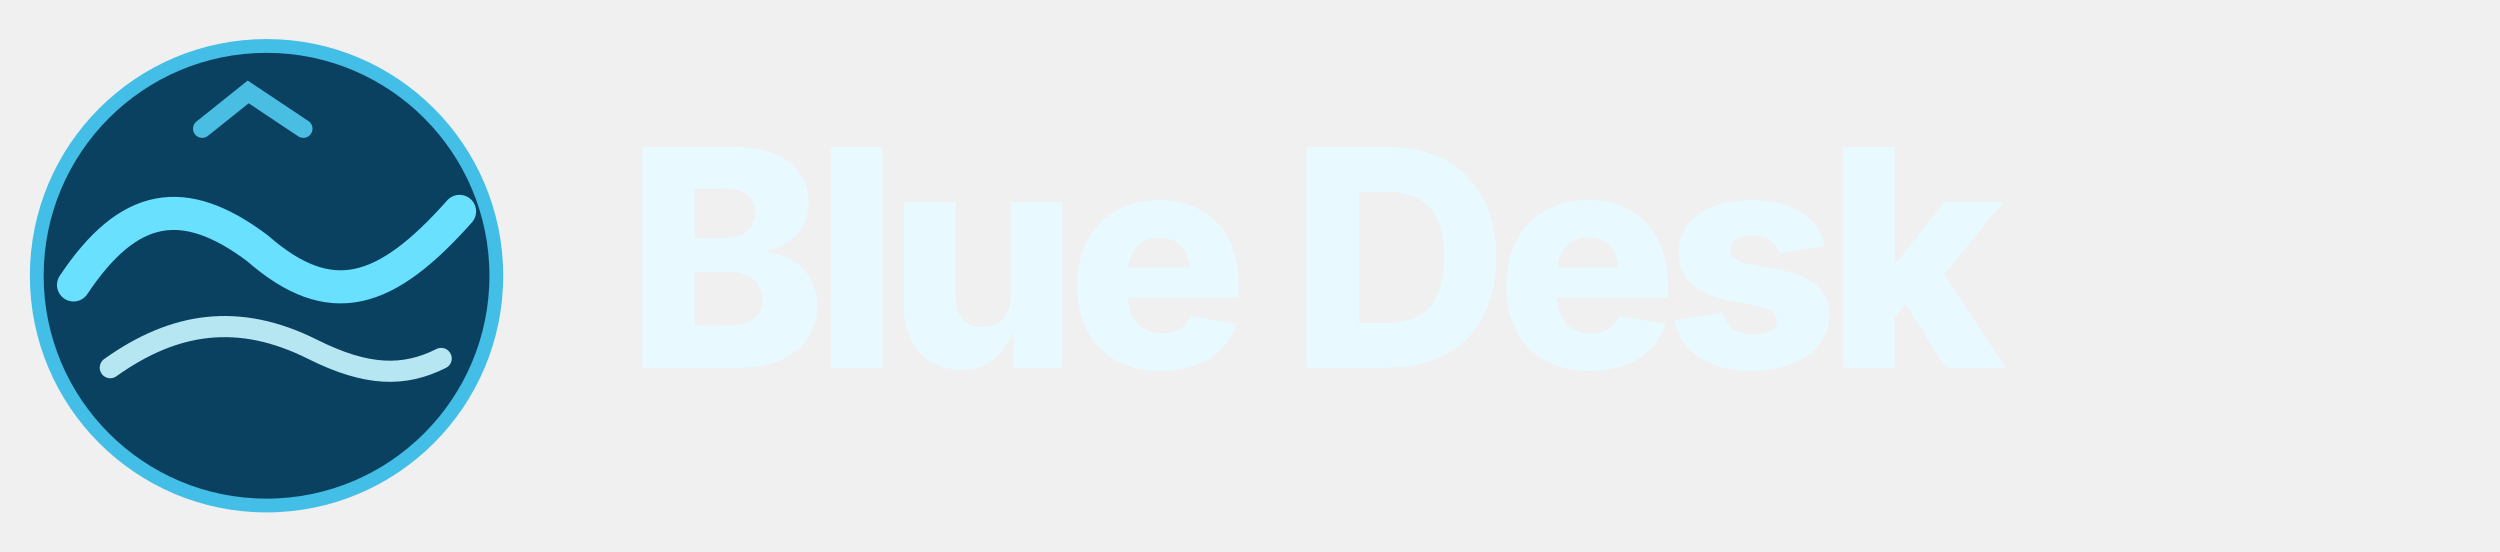
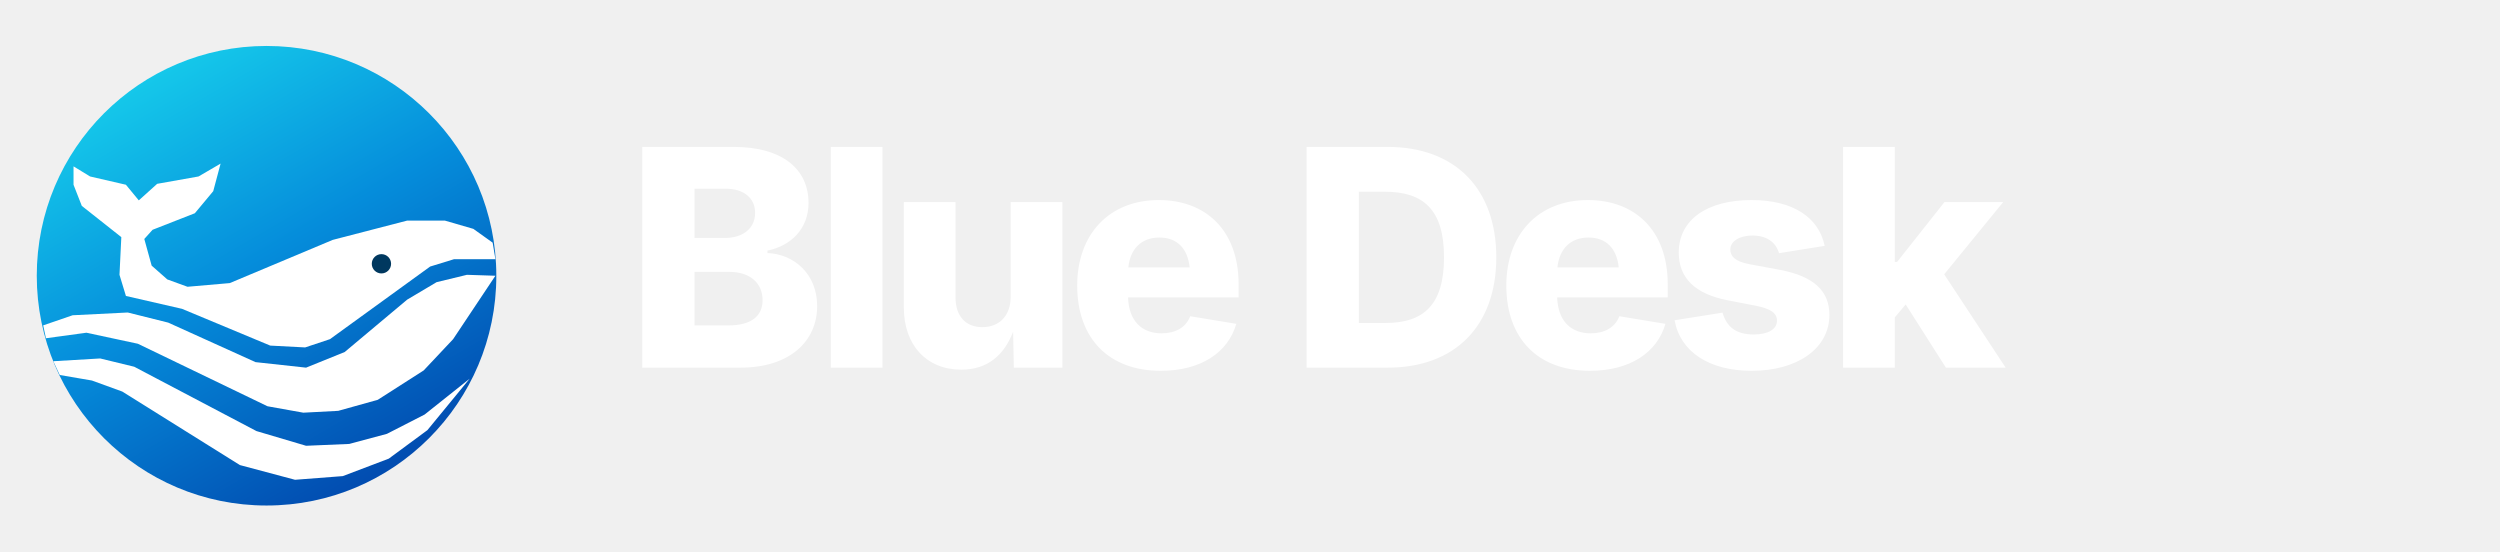
<svg xmlns="http://www.w3.org/2000/svg" width="272" height="60" viewBox="0 0 272 60" fill="none" role="img" aria-labelledby="title desc">
-   <circle cx="29" cy="30" r="25" fill="#0A4160" stroke="#43BEE7" stroke-width="1.5" />
-   <path d="M8 31c6-9 12-10 20-4 8 7 14 5 22-4" stroke="#6AE0FF" stroke-width="3.6" stroke-linecap="round" />
-   <path d="M12 40c7-5 14-6 22-2 6 3 10 3 14 1" stroke="#C5F4FF" stroke-width="2.3" stroke-linecap="round" opacity=".92" />
-   <path d="M22 14l5-4 6 4" stroke="#4ABDE3" stroke-width="2" stroke-linecap="round" />
-   <text x="68" y="40" fill="#E8FAFF" font-size="33" font-weight="800" font-family="Inter,Segoe UI,Arial,sans-serif" letter-spacing="-1.4">Blue Desk</text>
+   <defs>
+     <linearGradient id="sea" x1="16" y1="5" x2="45" y2="55" gradientUnits="userSpaceOnUse">
+       <stop stop-color="#17D0EC" />
+       <stop offset=".45" stop-color="#058DDB" />
+       <stop offset="1" stop-color="#0141A9" />
+     </linearGradient>
+     <clipPath id="orb">
+       <circle cx="29" cy="30" r="25" />
+     </clipPath>
+   </defs>
+   <circle cx="29" cy="30" r="25" fill="url(#sea)" />
+   <g clip-path="url(#orb)" fill="#FFFFFF">
+     <path d="M8 18.1 8 20.1 8.9 22.4 13.2 25.8 13 29.9 13.7 32.2 19.8 33.6 29.4 37.6 33.2 37.8 35.9 36.9 46.8 29 49.4 28.2 53.9 28.2 53.6 26.4 51.5 24.9 48.4 24 44.3 24 36.2 26.1 25 30.8 20.4 31.2 18.2 30.4 16.5 28.9 15.7 26 16.6 25 21.2 23.2 23.2 20.8 24 17.8 21.6 19.2 17.1 20 15.1 21.8 13.7 20.1 9.8 19.2Z" />
+     <path d="M53.9 30 50.8 29.9 47.5 30.7 44.3 32.6 37.5 38.3 33.3 40 27.8 39.4 18.3 35.1 13.9 34 7.9 34.3 4.7 35.4 5 36.8 9.4 36.2 15 37.4 29.1 44.2 33 44.9 36.8 44.7 41.1 43.5 46.1 40.3 49.3 36.9Z" />
+     <path d="M5.8 39.3 6.5 40.8 10 41.4 13.3 42.6 26.1 50.6 32.1 52.2 37.3 51.8 42.3 49.9 46.5 46.8 51.1 41.2 46.2 45.1 42.1 47.2 38 48.3 33.3 48.5 27.9 46.9 14.6 39.9 10.9 39Z" />
+   </g>
+   <circle cx="41.5" cy="28.7" r="1.05" fill="#00385F" />
+   <text x="68" y="40" fill="#FFFFFF" font-size="33" font-weight="800" font-family="Figtree,Inter,Segoe UI,Arial,sans-serif" letter-spacing="-1.4">Blue Desk</text>
</svg>
